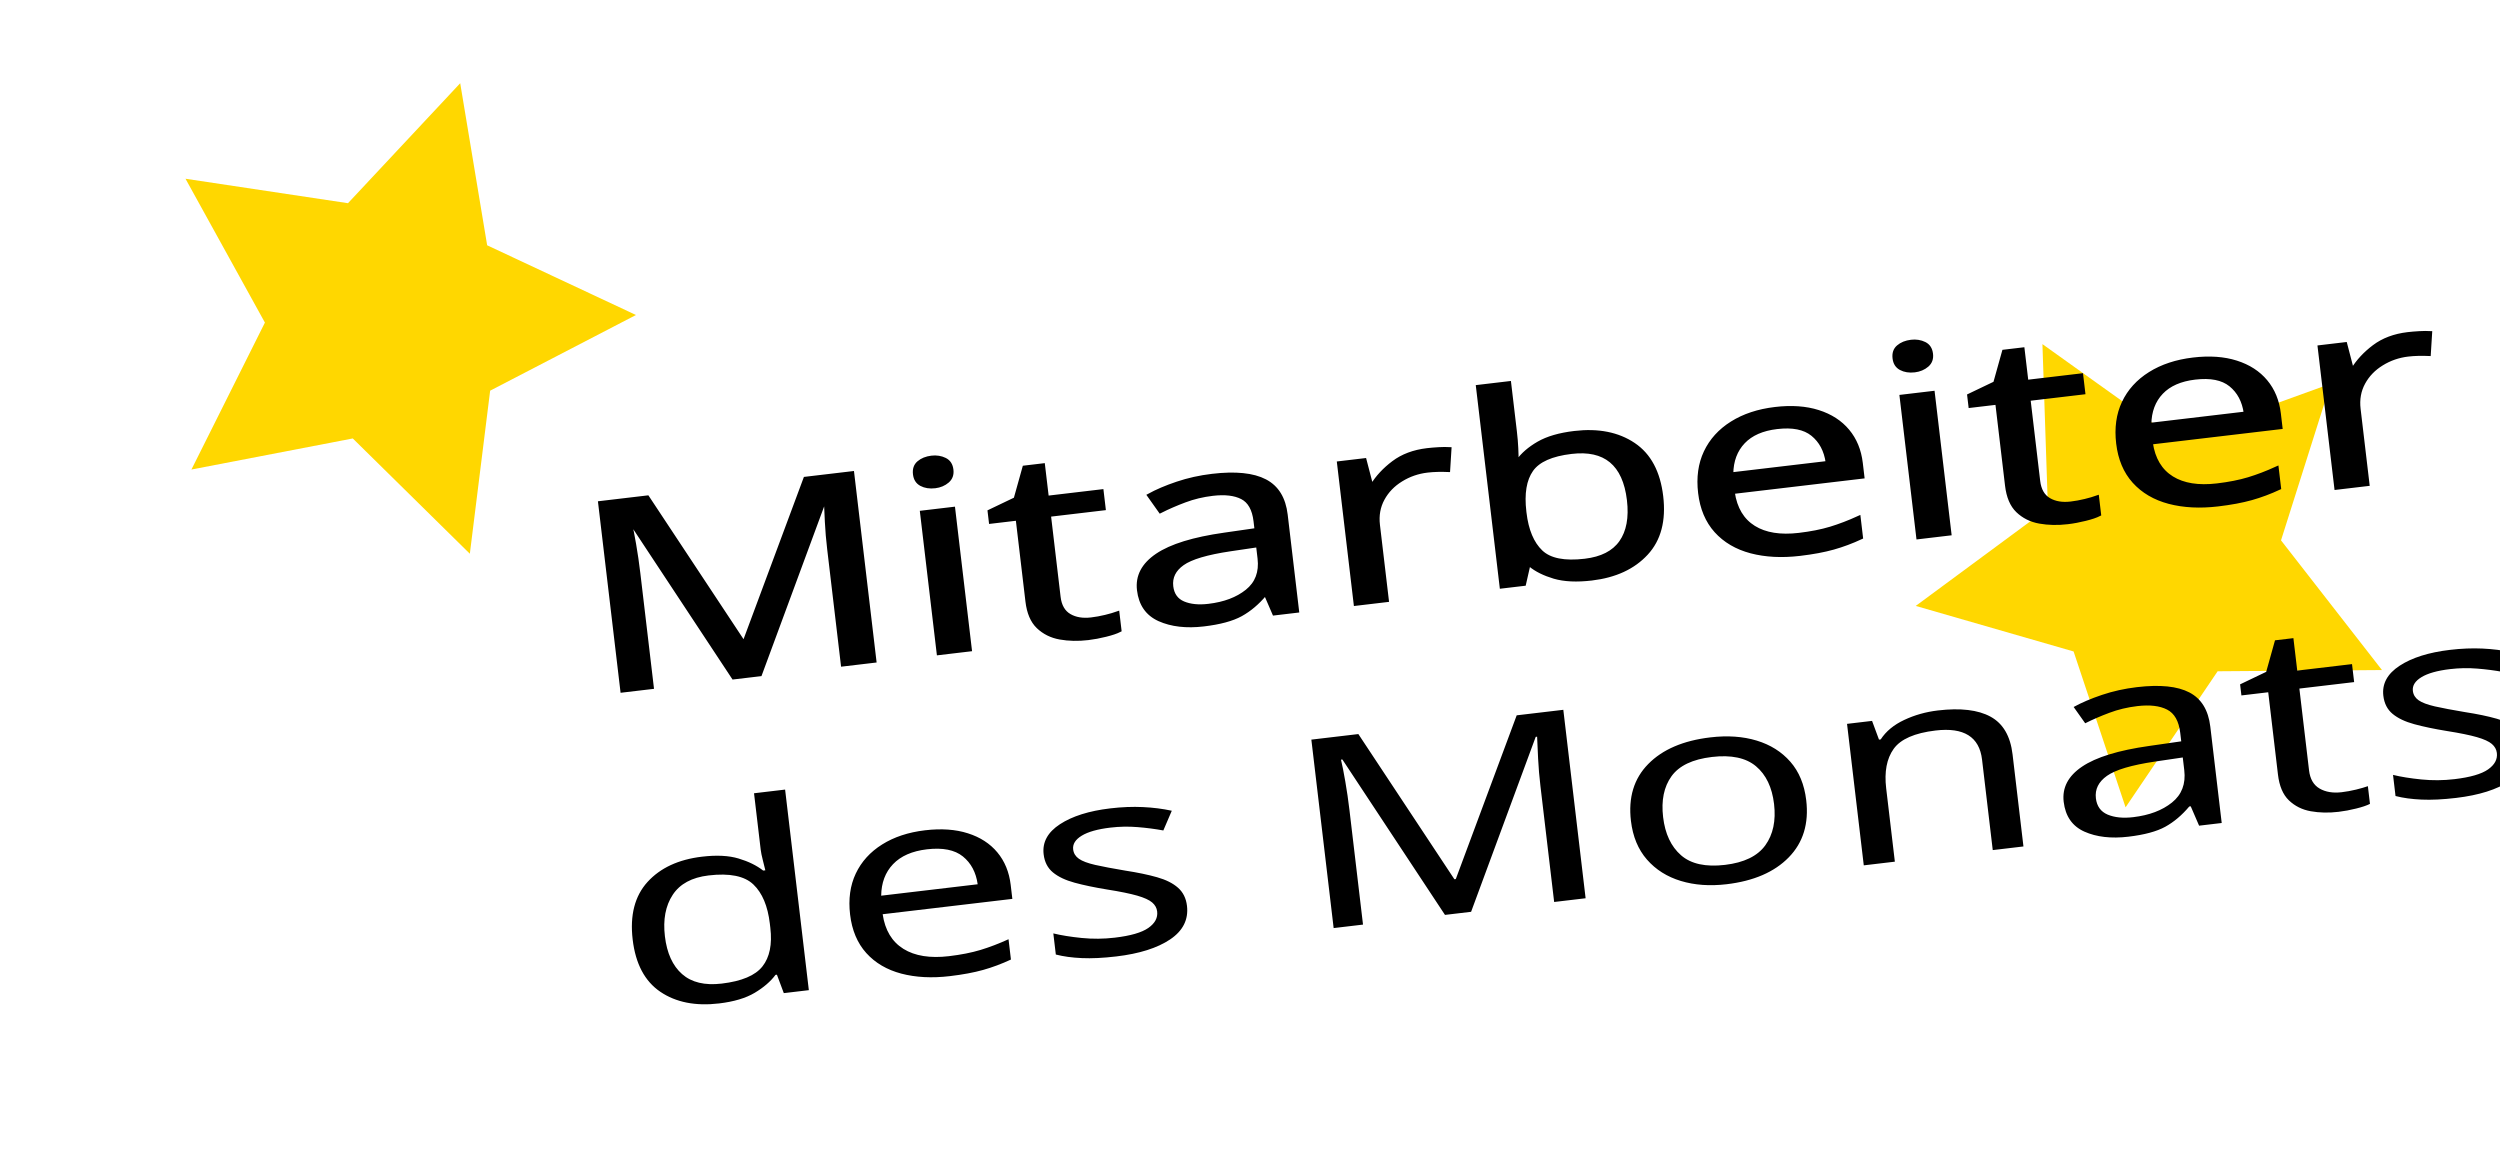
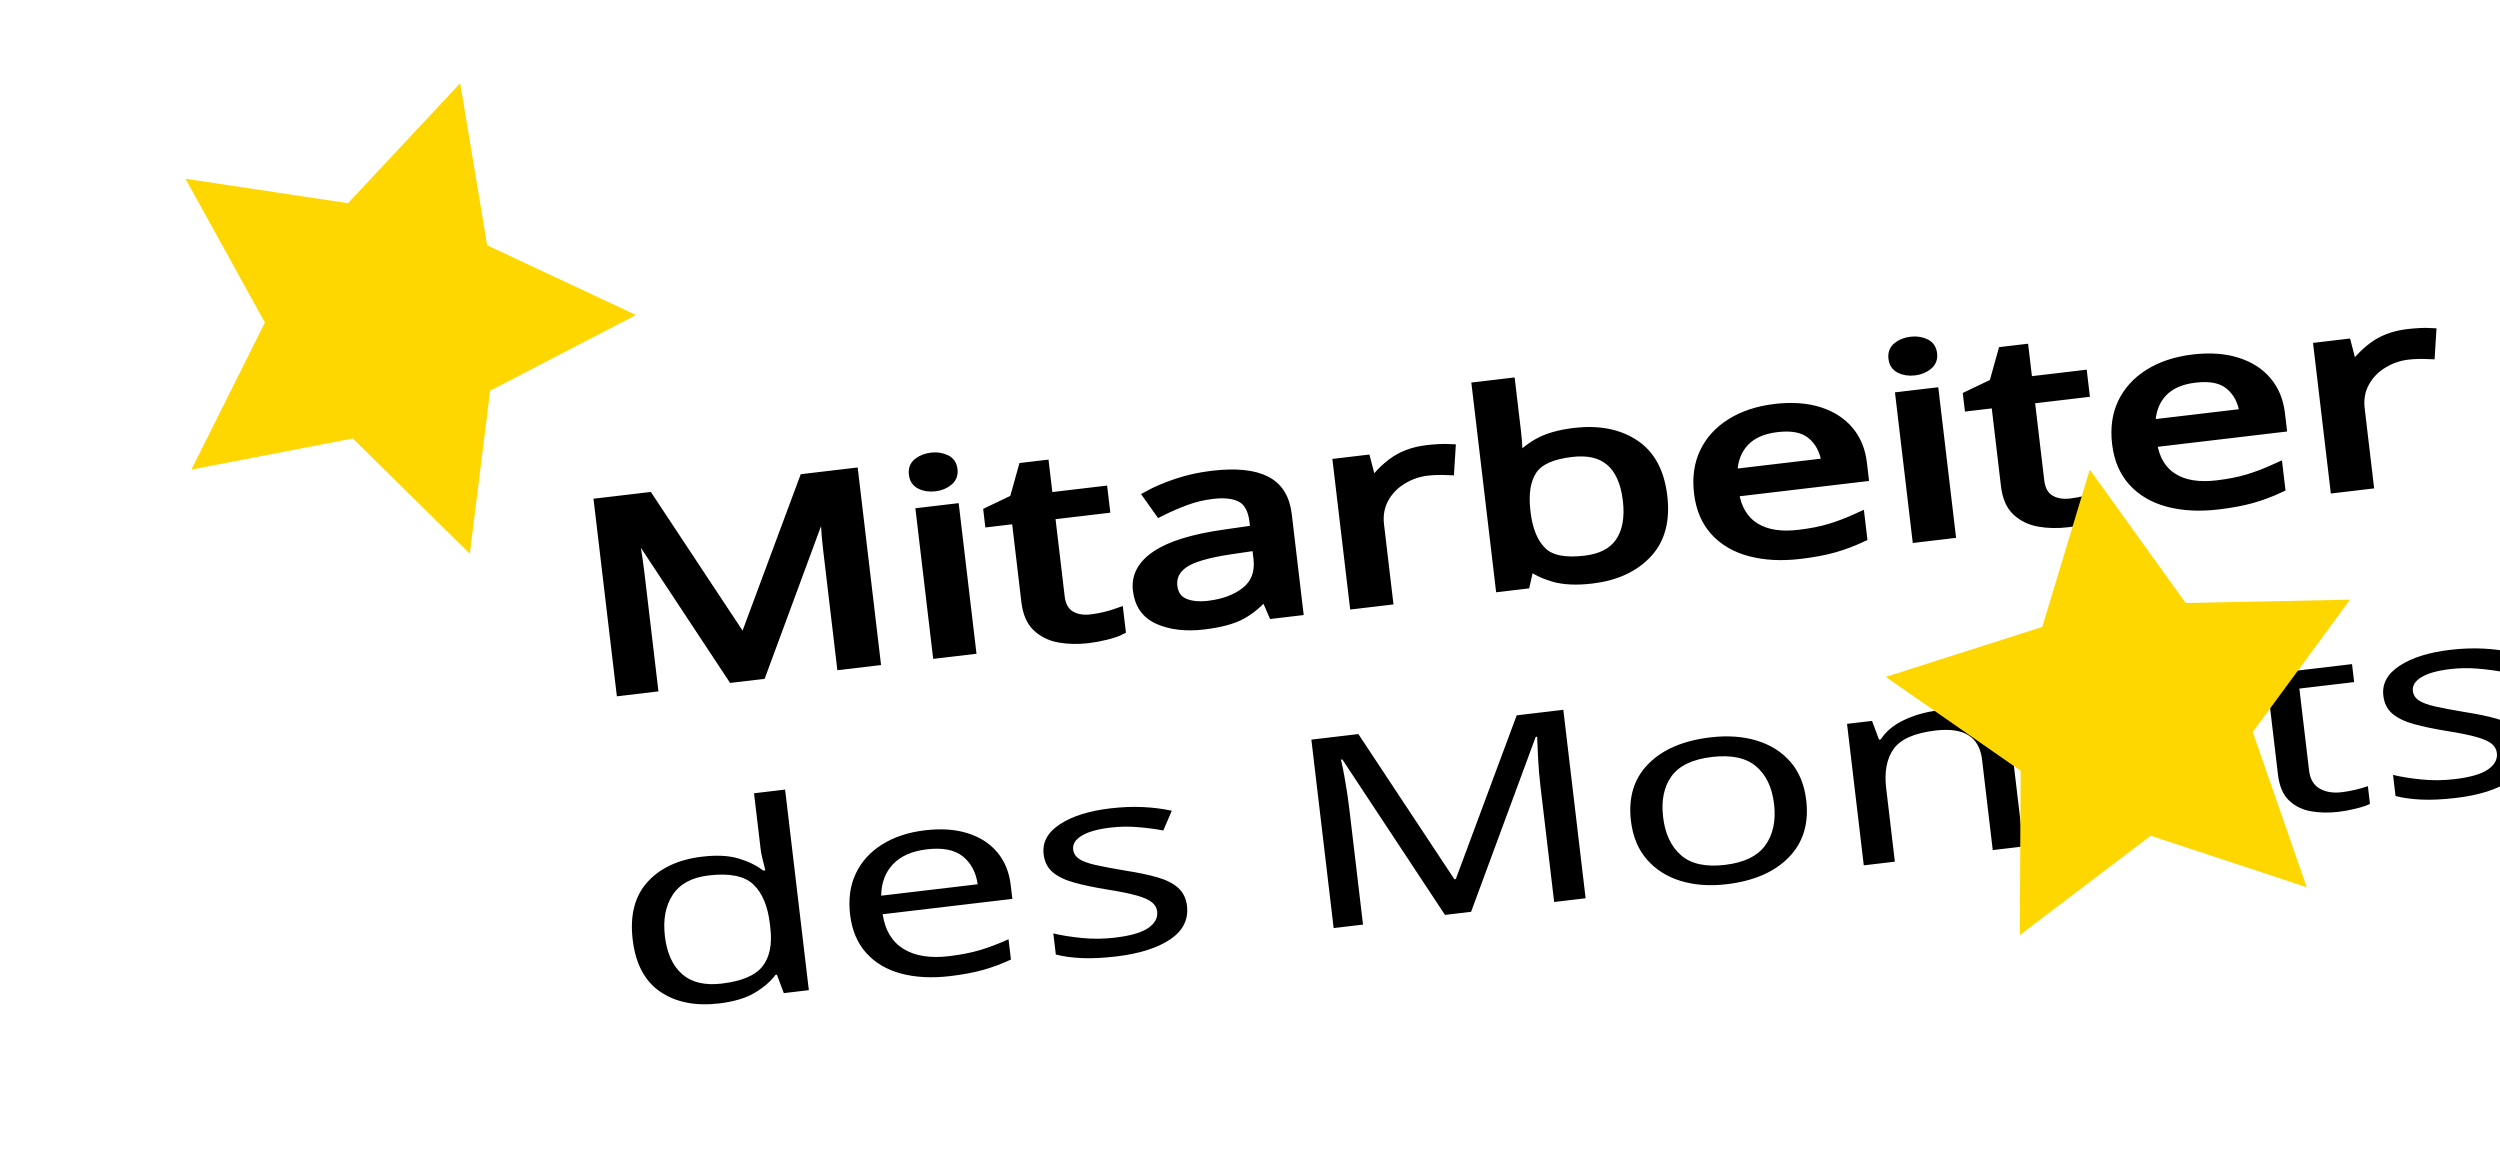
<svg xmlns="http://www.w3.org/2000/svg" version="1.1" id="Ebene_1" x="0px" y="0px" width="815.383px" height="375.55px" viewBox="0 0 815.383 375.55" enable-background="new 0 0 815.383 375.55" xml:space="preserve">
  <g>
-     <polygon id="Stern" fill="#FFD700" points="776.883,218.529 723.288,218.937 693.26,263.313 676.309,212.478 624.825,197.624    667.938,165.791 666.145,112.237 709.743,143.401 760.135,125.16 743.961,176.239  " />
-     <text transform="matrix(1.3295 -0.1573 0.1175 0.9931 191.8333 226.7007)" font-family="'AgencyFB-Reg'" font-size="86.693">Mitarbeiter</text>
-     <text transform="matrix(1.3295 -0.1573 0.1175 0.9931 191.8333 226.7007)" fill="none" stroke="#000000" stroke-miterlimit="10" font-family="'AgencyFB-Reg'" font-size="86.693">Mitarbeiter</text>
-     <text transform="matrix(1.3295 -0.1573 0.1175 0.9931 202.7317 330.1714)" font-family="'AgencyFB-Reg'" font-size="86.693">des Monats</text>
+     <polygon id="Stern" fill="none" points="776.883,218.529 723.287,218.937 693.26,263.313 676.309,212.478 624.824,197.625    667.938,165.791 666.145,112.237 709.742,143.401 760.135,125.16 743.961,176.239  " />
+     <text transform="matrix(1.3295 -0.1573 0.1175 0.9931 202.7327 330.1714)" font-family="'AgencyFB-Reg'" font-size="86.693">des Monats</text>
+     <text transform="matrix(1.3295 -0.1573 0.1175 0.9931 191.8342 226.7007)" stroke="#000000" stroke-width="3" stroke-miterlimit="10" font-family="'AgencyFB-Reg'" font-size="86.693">Mitarbeiter</text>
    <polygon id="Stern_1_" fill="#FFD700" points="153.24,180.604 115.06,143.001 62.437,153.139 86.401,105.213 60.5,58.297    113.496,66.274 150.098,27.142 158.889,80.005 207.422,102.738 159.864,127.419  " />
+     <polygon id="Stern_2_" fill="#FFD700" points="752.352,289.379 701.468,272.569 658.773,304.957 659.039,251.374 615.045,220.775    666.096,204.462 681.589,153.17 712.875,196.677 766.457,195.573 734.742,238.759  " />
  </g>
</svg>
